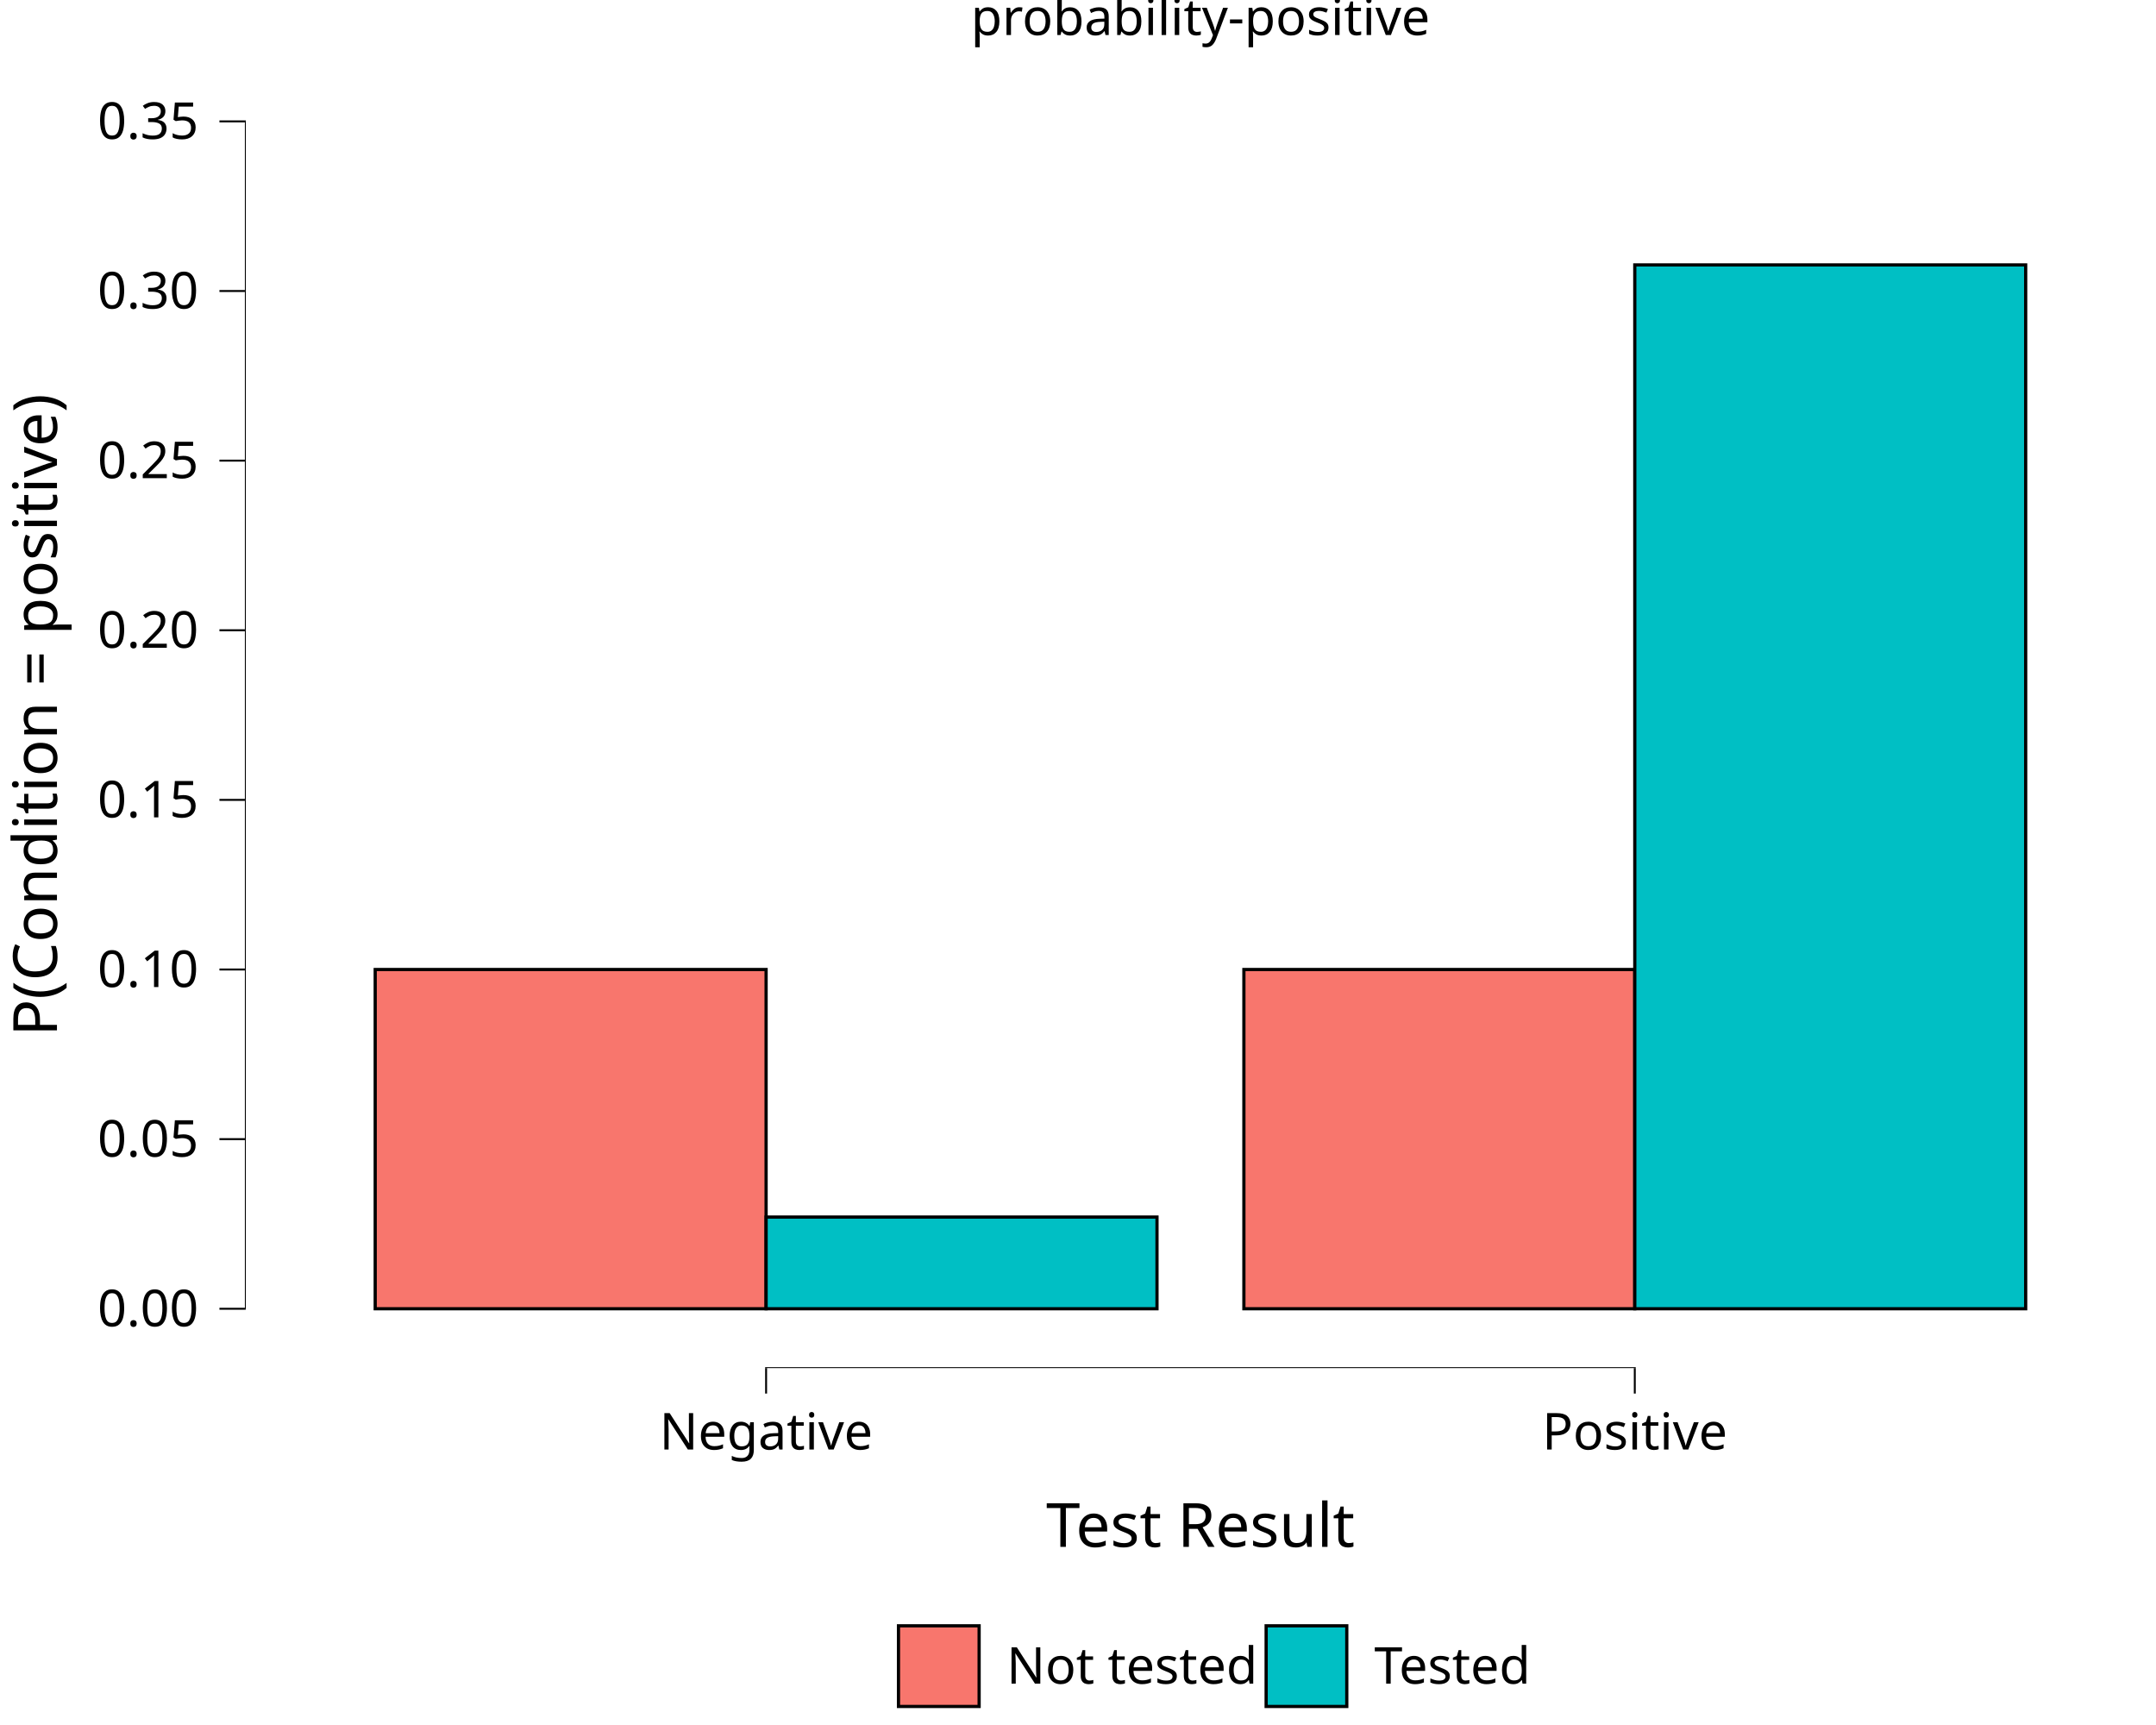
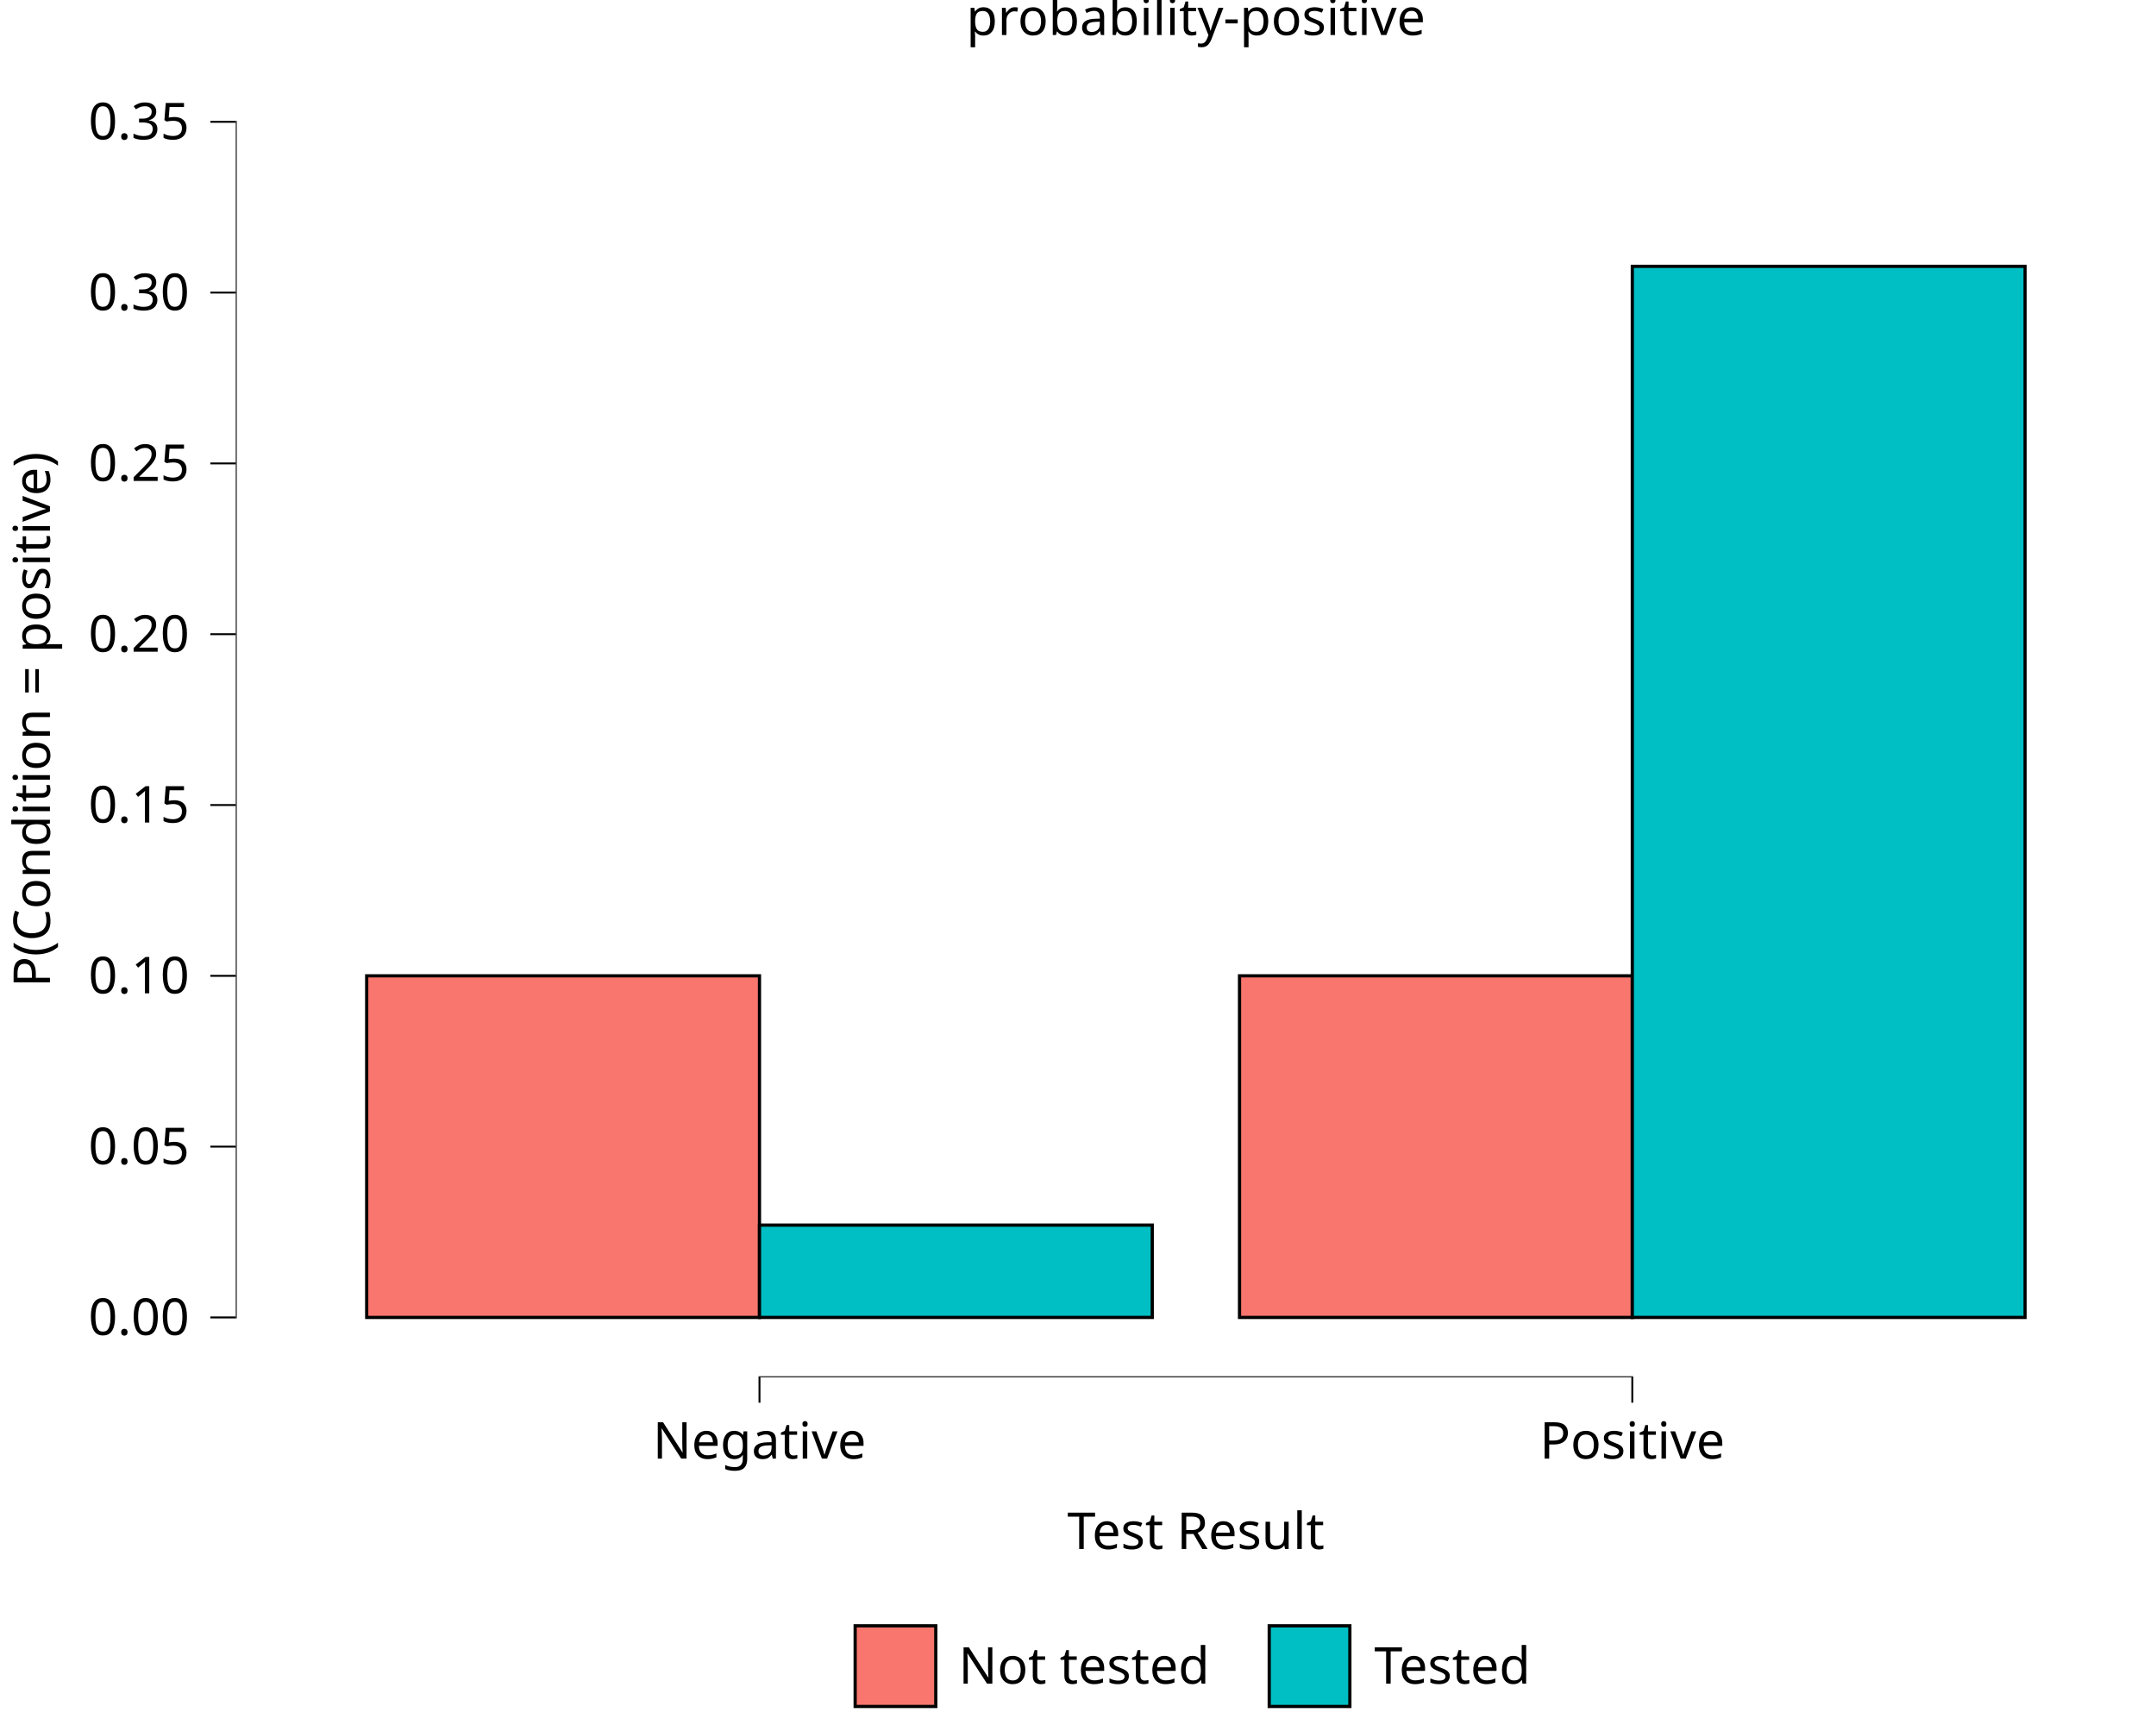
<svg xmlns="http://www.w3.org/2000/svg" class="svglite" data-engine-version="2.0" width="720.00pt" height="576.00pt" viewBox="0 0 720.00 576.00">
  <defs>
    <style type="text/css">
    .svglite line, .svglite polyline, .svglite polygon, .svglite path, .svglite rect, .svglite circle {
      fill: none;
      stroke: #000000;
      stroke-linecap: round;
      stroke-linejoin: round;
      stroke-miterlimit: 10.00;
    }
  </style>
  </defs>
  <rect width="100%" height="100%" style="stroke: none; fill: #FFFFFF;" />
  <defs>
    <clipPath id="cpMC4wMHw3MjAuMDB8MC4wMHw1NzYuMDA=">
      <rect x="0.00" y="0.00" width="720.00" height="576.00" />
    </clipPath>
  </defs>
  <g clip-path="url(#cpMC4wMHw3MjAuMDB8MC4wMHw1NzYuMDA=)">
-     <rect x="0.00" y="0.00" width="720.00" height="576.00" style="stroke-width: 10.67; stroke: none;" />
+     <rect x="-0" y="0.00" width="720.00" height="576.00" style="stroke-width: 10.67; stroke: none;" />
  </g>
  <defs>
-     <clipPath id="cpODEuNzh8NzIwLjAwfDIwLjcxfDQ1Ni44Mw==">
-       <rect x="81.78" y="20.71" width="638.22" height="436.12" />
+     <clipPath id="cpNzguNzR8NzIwLjAwfDIwLjcxfDQ1OS44OA==">
+       <rect x="78.74" y="20.71" width="641.26" height="439.17" />
    </clipPath>
  </defs>
-   <g clip-path="url(#cpODEuNzh8NzIwLjAwfDIwLjcxfDQ1Ni44Mw==)">
-     <rect x="81.78" y="20.71" width="638.22" height="436.12" style="stroke-width: 10.67; stroke: none;" />
-     <rect x="125.30" y="323.73" width="130.54" height="113.28" style="stroke-width: 1.07; stroke-linecap: butt; stroke-linejoin: miter; fill: #F8766D;" />
-     <rect x="255.84" y="406.39" width="130.54" height="30.62" style="stroke-width: 1.07; stroke-linecap: butt; stroke-linejoin: miter; fill: #00BFC4;" />
-     <rect x="415.40" y="323.73" width="130.54" height="113.28" style="stroke-width: 1.07; stroke-linecap: butt; stroke-linejoin: miter; fill: #F8766D;" />
-     <rect x="545.94" y="88.46" width="130.54" height="348.55" style="stroke-width: 1.07; stroke-linecap: butt; stroke-linejoin: miter; fill: #00BFC4;" />
-     <line x1="255.52" y1="456.83" x2="546.26" y2="456.83" style="stroke-width: 0.64; stroke-linecap: butt;" />
-     <line x1="81.78" y1="437.32" x2="81.78" y2="40.21" style="stroke-width: 0.64; stroke-linecap: butt;" />
-     <rect x="81.78" y="20.71" width="638.22" height="436.12" style="stroke-width: 0.00; stroke: none;" />
+   <g clip-path="url(#cpNzguNzR8NzIwLjAwfDIwLjcxfDQ1OS44OA==)">
+     <rect x="78.74" y="20.71" width="641.26" height="439.17" style="stroke-width: 10.67; stroke: none;" />
+     <rect x="122.46" y="325.84" width="131.17" height="114.07" style="stroke-width: 1.07; stroke-linecap: butt; stroke-linejoin: miter; fill: #F8766D;" />
+     <rect x="253.63" y="409.08" width="131.17" height="30.83" style="stroke-width: 1.07; stroke-linecap: butt; stroke-linejoin: miter; fill: #00BFC4;" />
+     <rect x="413.94" y="325.84" width="131.17" height="114.07" style="stroke-width: 1.07; stroke-linecap: butt; stroke-linejoin: miter; fill: #F8766D;" />
+     <rect x="545.11" y="88.93" width="131.17" height="350.98" style="stroke-width: 1.07; stroke-linecap: butt; stroke-linejoin: miter; fill: #00BFC4;" />
+     <line x1="253.31" y1="459.88" x2="545.43" y2="459.88" style="stroke-width: 0.64; stroke-linecap: butt;" />
+     <line x1="78.74" y1="440.23" x2="78.74" y2="40.35" style="stroke-width: 0.64; stroke-linecap: butt;" />
+     <rect x="78.74" y="20.71" width="641.26" height="439.17" style="stroke-width: 0.00; stroke: none;" />
  </g>
  <g clip-path="url(#cpMC4wMHw3MjAuMDB8MC4wMHw1NzYuMDA=)">
-     <polyline points="81.78,456.83 81.78,20.71 " style="stroke-width: 0.00; stroke: none; stroke-linecap: butt;" />
-     <text x="66.31" y="442.86" text-anchor="end" style="font-size: 17.00px; font-family: sans;" textLength="33.09px" lengthAdjust="spacingAndGlyphs">0.00</text>
-     <text x="66.31" y="386.22" text-anchor="end" style="font-size: 17.00px; font-family: sans;" textLength="33.09px" lengthAdjust="spacingAndGlyphs">0.05</text>
-     <text x="66.31" y="329.58" text-anchor="end" style="font-size: 17.00px; font-family: sans;" textLength="33.09px" lengthAdjust="spacingAndGlyphs">0.10</text>
-     <text x="66.31" y="272.94" text-anchor="end" style="font-size: 17.00px; font-family: sans;" textLength="33.09px" lengthAdjust="spacingAndGlyphs">0.15</text>
-     <text x="66.31" y="216.30" text-anchor="end" style="font-size: 17.00px; font-family: sans;" textLength="33.09px" lengthAdjust="spacingAndGlyphs">0.20</text>
-     <text x="66.31" y="159.66" text-anchor="end" style="font-size: 17.00px; font-family: sans;" textLength="33.09px" lengthAdjust="spacingAndGlyphs">0.25</text>
-     <text x="66.31" y="103.02" text-anchor="end" style="font-size: 17.00px; font-family: sans;" textLength="33.09px" lengthAdjust="spacingAndGlyphs">0.30</text>
-     <text x="66.31" y="46.38" text-anchor="end" style="font-size: 17.00px; font-family: sans;" textLength="33.09px" lengthAdjust="spacingAndGlyphs">0.35</text>
-     <polyline points="73.28,437.01 81.78,437.01 " style="stroke-width: 0.64; stroke-linecap: butt;" />
-     <polyline points="73.28,380.37 81.78,380.37 " style="stroke-width: 0.64; stroke-linecap: butt;" />
-     <polyline points="73.28,323.73 81.78,323.73 " style="stroke-width: 0.64; stroke-linecap: butt;" />
-     <polyline points="73.28,267.09 81.78,267.09 " style="stroke-width: 0.64; stroke-linecap: butt;" />
-     <polyline points="73.28,210.45 81.78,210.45 " style="stroke-width: 0.64; stroke-linecap: butt;" />
-     <polyline points="73.28,153.81 81.78,153.81 " style="stroke-width: 0.64; stroke-linecap: butt;" />
-     <polyline points="73.28,97.17 81.78,97.17 " style="stroke-width: 0.64; stroke-linecap: butt;" />
-     <polyline points="73.28,40.53 81.78,40.53 " style="stroke-width: 0.64; stroke-linecap: butt;" />
-     <polyline points="81.78,456.83 720.00,456.83 " style="stroke-width: 0.00; stroke: none; stroke-linecap: butt;" />
-     <polyline points="255.84,465.33 255.84,456.83 " style="stroke-width: 0.64; stroke-linecap: butt;" />
-     <polyline points="545.94,465.33 545.94,456.83 " style="stroke-width: 0.64; stroke-linecap: butt;" />
-     <text x="255.84" y="484.01" text-anchor="middle" style="font-size: 17.00px; font-family: sans;" textLength="67.11px" lengthAdjust="spacingAndGlyphs">Negative</text>
-     <text x="545.94" y="484.01" text-anchor="middle" style="font-size: 17.00px; font-family: sans;" textLength="59.54px" lengthAdjust="spacingAndGlyphs">Positive</text>
-     <text x="400.89" y="516.52" text-anchor="middle" style="font-size: 20.40px; font-family: sans;" textLength="103.18px" lengthAdjust="spacingAndGlyphs">Test Result</text>
-     <text transform="translate(19.02,238.77) rotate(-90)" text-anchor="middle" style="font-size: 20.40px; font-family: sans;" textLength="205.83px" lengthAdjust="spacingAndGlyphs">P(Condition = positive)</text>
-     <rect x="285.39" y="536.69" width="231.00" height="39.31" style="stroke-width: 0.75; stroke: none;" />
-     <rect x="285.39" y="536.69" width="231.00" height="39.31" style="stroke-width: 10.67; stroke: none;" />
-     <rect x="299.34" y="542.17" width="28.35" height="28.35" style="stroke-width: 10.67; stroke: none;" />
-     <rect x="300.05" y="542.88" width="26.93" height="26.93" style="stroke-width: 1.07; stroke-linecap: butt; stroke-linejoin: miter; fill: #F8766D;" />
-     <rect x="422.12" y="542.17" width="28.35" height="28.35" style="stroke-width: 10.67; stroke: none;" />
-     <rect x="422.83" y="542.88" width="26.93" height="26.93" style="stroke-width: 1.07; stroke-linecap: butt; stroke-linejoin: miter; fill: #00BFC4;" />
-     <text x="336.15" y="562.20" style="font-size: 17.00px; font-family: sans;" textLength="77.50px" lengthAdjust="spacingAndGlyphs">Not tested</text>
-     <text x="458.94" y="562.20" style="font-size: 17.00px; font-family: sans;" textLength="51.98px" lengthAdjust="spacingAndGlyphs">Tested</text>
-     <text x="400.89" y="11.70" text-anchor="middle" style="font-size: 17.00px; font-family: sans;" textLength="140.80px" lengthAdjust="spacingAndGlyphs">probability-positive</text>
+     <polyline points="78.74,459.88 78.74,20.71 " style="stroke-width: 0.00; stroke: none; stroke-linecap: butt;" />
+     <text x="63.26" y="445.76" text-anchor="end" style="font-size: 17.00px; font-family: sans;" textLength="33.09px" lengthAdjust="spacingAndGlyphs">0.00</text>
+     <text x="63.26" y="388.73" text-anchor="end" style="font-size: 17.00px; font-family: sans;" textLength="33.09px" lengthAdjust="spacingAndGlyphs">0.05</text>
+     <text x="63.26" y="331.69" text-anchor="end" style="font-size: 17.00px; font-family: sans;" textLength="33.09px" lengthAdjust="spacingAndGlyphs">0.10</text>
+     <text x="63.26" y="274.66" text-anchor="end" style="font-size: 17.00px; font-family: sans;" textLength="33.09px" lengthAdjust="spacingAndGlyphs">0.15</text>
+     <text x="63.26" y="217.62" text-anchor="end" style="font-size: 17.00px; font-family: sans;" textLength="33.09px" lengthAdjust="spacingAndGlyphs">0.20</text>
+     <text x="63.26" y="160.59" text-anchor="end" style="font-size: 17.00px; font-family: sans;" textLength="33.09px" lengthAdjust="spacingAndGlyphs">0.25</text>
+     <text x="63.26" y="103.55" text-anchor="end" style="font-size: 17.00px; font-family: sans;" textLength="33.09px" lengthAdjust="spacingAndGlyphs">0.30</text>
+     <text x="63.26" y="46.52" text-anchor="end" style="font-size: 17.00px; font-family: sans;" textLength="33.09px" lengthAdjust="spacingAndGlyphs">0.35</text>
+     <polyline points="70.24,439.91 78.74,439.91 " style="stroke-width: 0.64; stroke-linecap: butt;" />
+     <polyline points="70.24,382.88 78.74,382.88 " style="stroke-width: 0.64; stroke-linecap: butt;" />
+     <polyline points="70.24,325.84 78.74,325.84 " style="stroke-width: 0.64; stroke-linecap: butt;" />
+     <polyline points="70.24,268.81 78.74,268.81 " style="stroke-width: 0.64; stroke-linecap: butt;" />
+     <polyline points="70.24,211.77 78.74,211.77 " style="stroke-width: 0.64; stroke-linecap: butt;" />
+     <polyline points="70.24,154.74 78.74,154.74 " style="stroke-width: 0.64; stroke-linecap: butt;" />
+     <polyline points="70.24,97.70 78.74,97.70 " style="stroke-width: 0.64; stroke-linecap: butt;" />
+     <polyline points="70.24,40.67 78.74,40.67 " style="stroke-width: 0.64; stroke-linecap: butt;" />
+     <polyline points="78.74,459.88 720.00,459.88 " style="stroke-width: 0.00; stroke: none; stroke-linecap: butt;" />
+     <polyline points="253.63,468.38 253.63,459.88 " style="stroke-width: 0.64; stroke-linecap: butt;" />
+     <polyline points="545.11,468.38 545.11,459.88 " style="stroke-width: 0.64; stroke-linecap: butt;" />
+     <text x="253.63" y="487.05" text-anchor="middle" style="font-size: 17.00px; font-family: sans;" textLength="67.11px" lengthAdjust="spacingAndGlyphs">Negative</text>
+     <text x="545.11" y="487.05" text-anchor="middle" style="font-size: 17.00px; font-family: sans;" textLength="59.54px" lengthAdjust="spacingAndGlyphs">Positive</text>
+     <text x="399.37" y="517.23" text-anchor="middle" style="font-size: 17.00px; font-family: sans;" textLength="85.99px" lengthAdjust="spacingAndGlyphs">Test Result</text>
+     <text transform="translate(16.68,240.29) rotate(-90)" text-anchor="middle" style="font-size: 17.00px; font-family: sans;" textLength="171.52px" lengthAdjust="spacingAndGlyphs">P(Condition = positive)</text>
+     <rect x="270.92" y="536.69" width="256.90" height="39.31" style="stroke-width: 0.75; stroke: none;" />
+     <rect x="270.92" y="536.69" width="256.90" height="39.31" style="stroke-width: 10.67; stroke: none;" />
+     <rect x="284.87" y="542.17" width="28.35" height="28.35" style="stroke-width: 10.67; stroke: none;" />
+     <rect x="285.58" y="542.88" width="26.93" height="26.93" style="stroke-width: 1.07; stroke-linecap: butt; stroke-linejoin: miter; fill: #F8766D;" />
+     <rect x="423.15" y="542.17" width="28.35" height="28.35" style="stroke-width: 10.67; stroke: none;" />
+     <rect x="423.86" y="542.88" width="26.93" height="26.93" style="stroke-width: 1.07; stroke-linecap: butt; stroke-linejoin: miter; fill: #00BFC4;" />
+     <text x="320.13" y="562.20" style="font-size: 17.00px; font-family: sans;" textLength="77.50px" lengthAdjust="spacingAndGlyphs">Not tested</text>
+     <text x="458.93" y="562.20" style="font-size: 17.00px; font-family: sans;" textLength="51.98px" lengthAdjust="spacingAndGlyphs">Tested</text>
+     <text x="399.37" y="11.70" text-anchor="middle" style="font-size: 17.00px; font-family: sans;" textLength="140.80px" lengthAdjust="spacingAndGlyphs">probability-positive</text>
  </g>
</svg>
